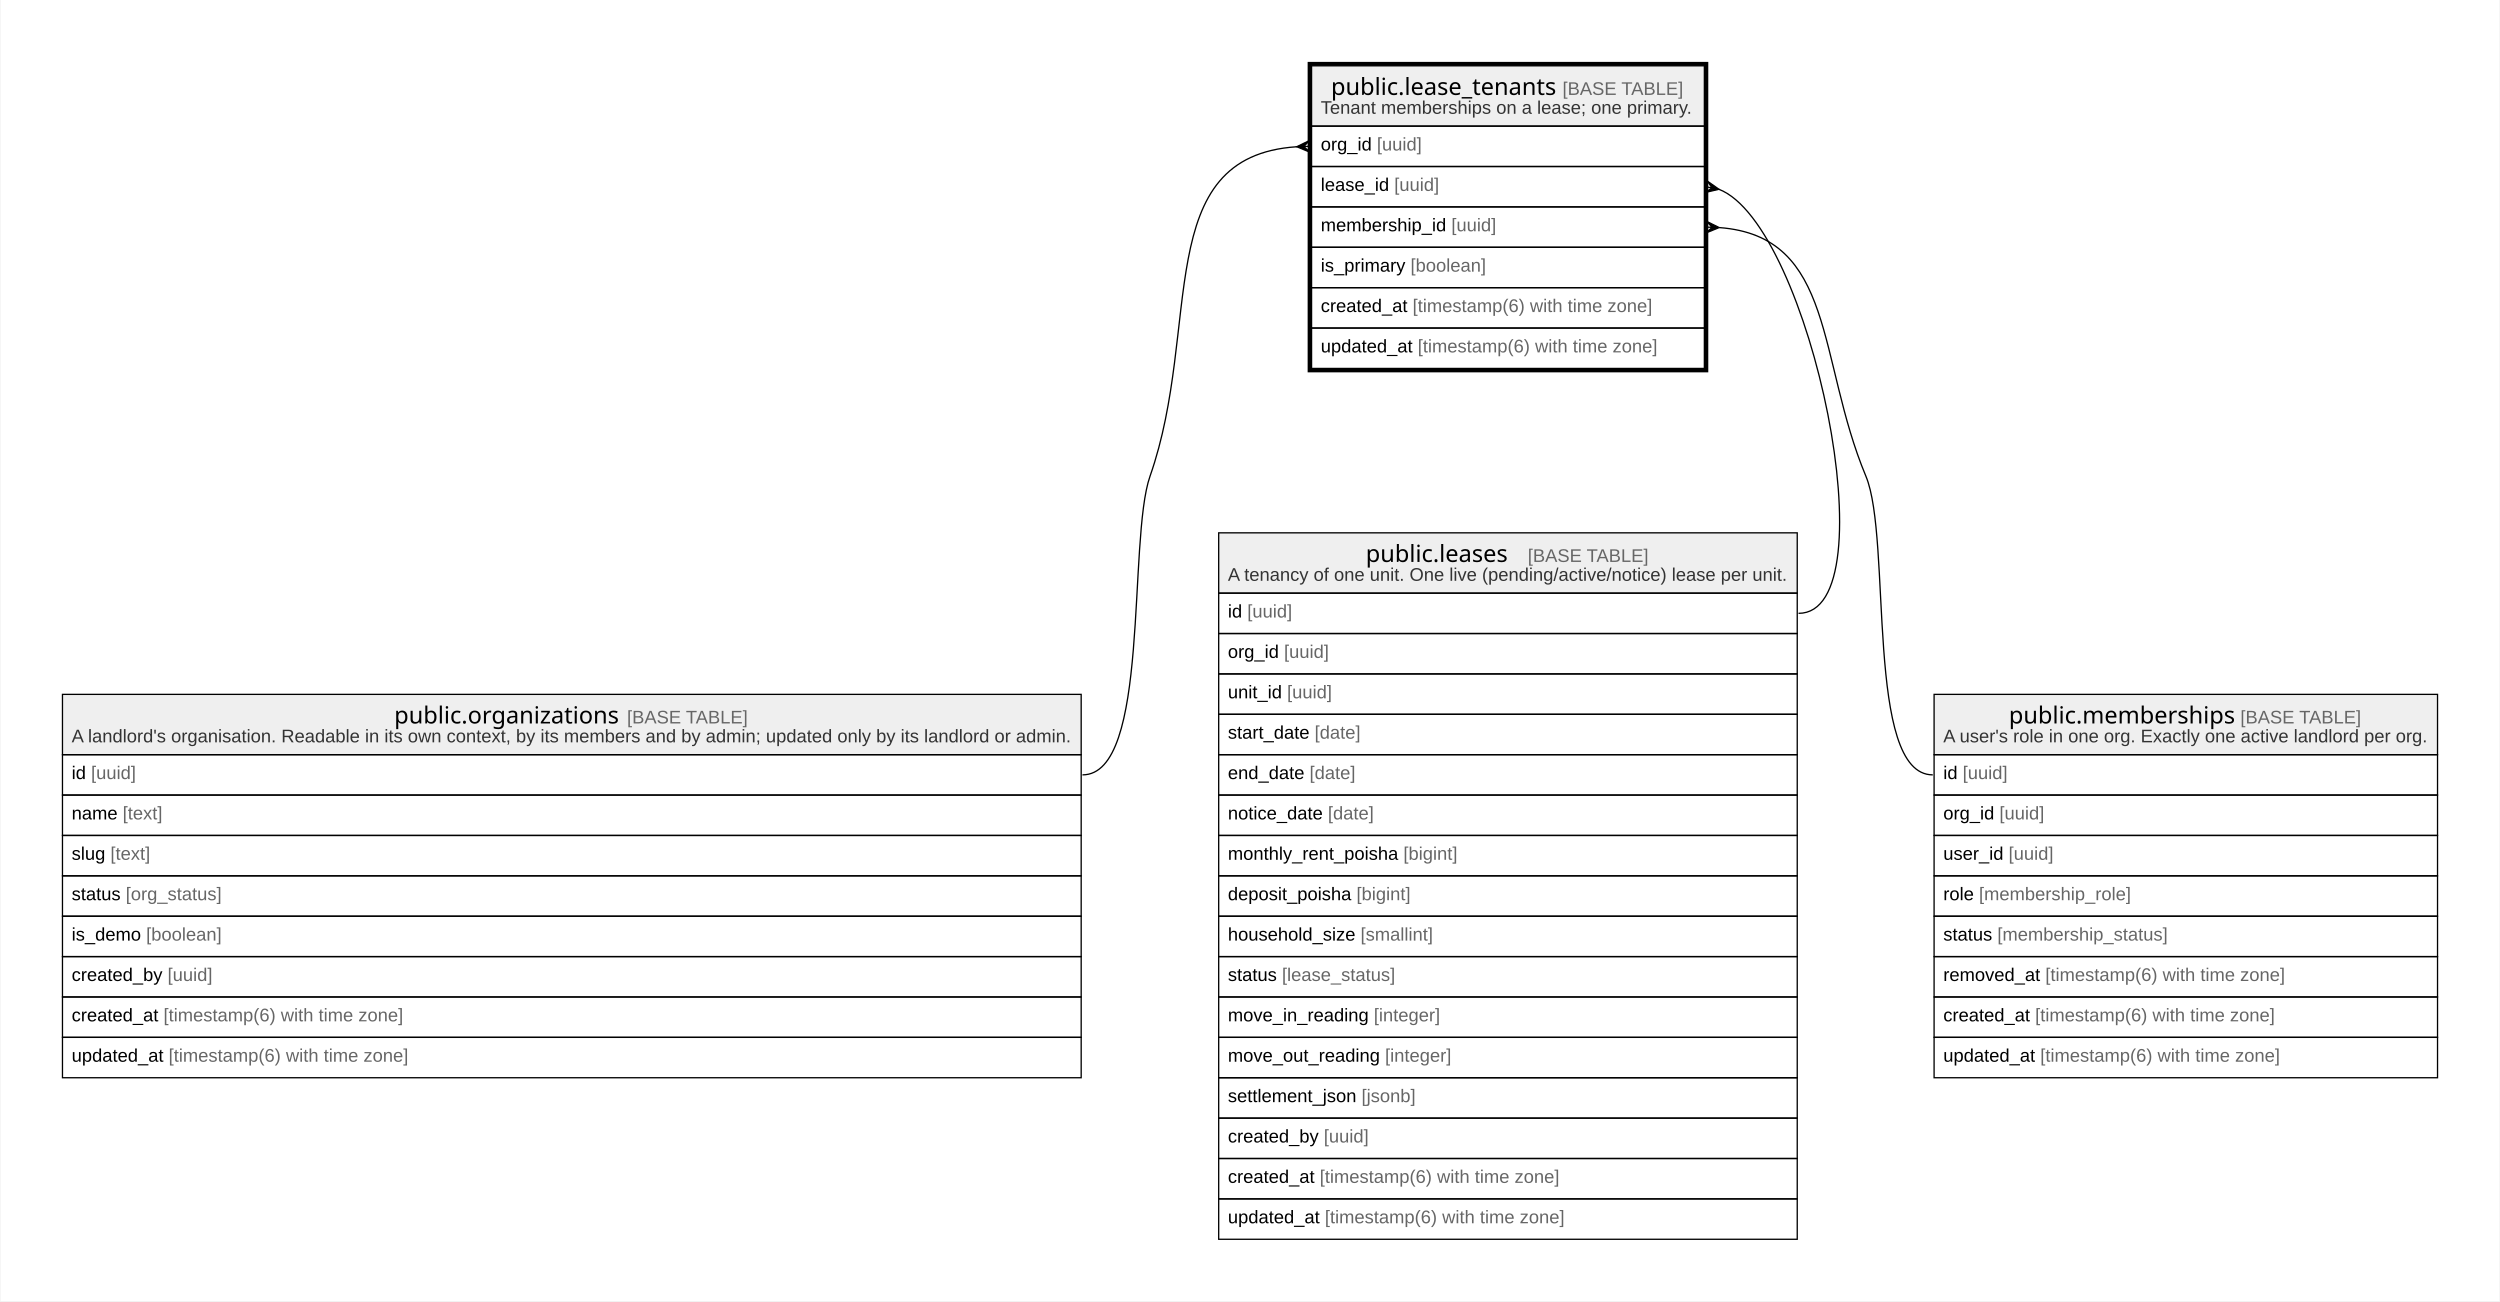
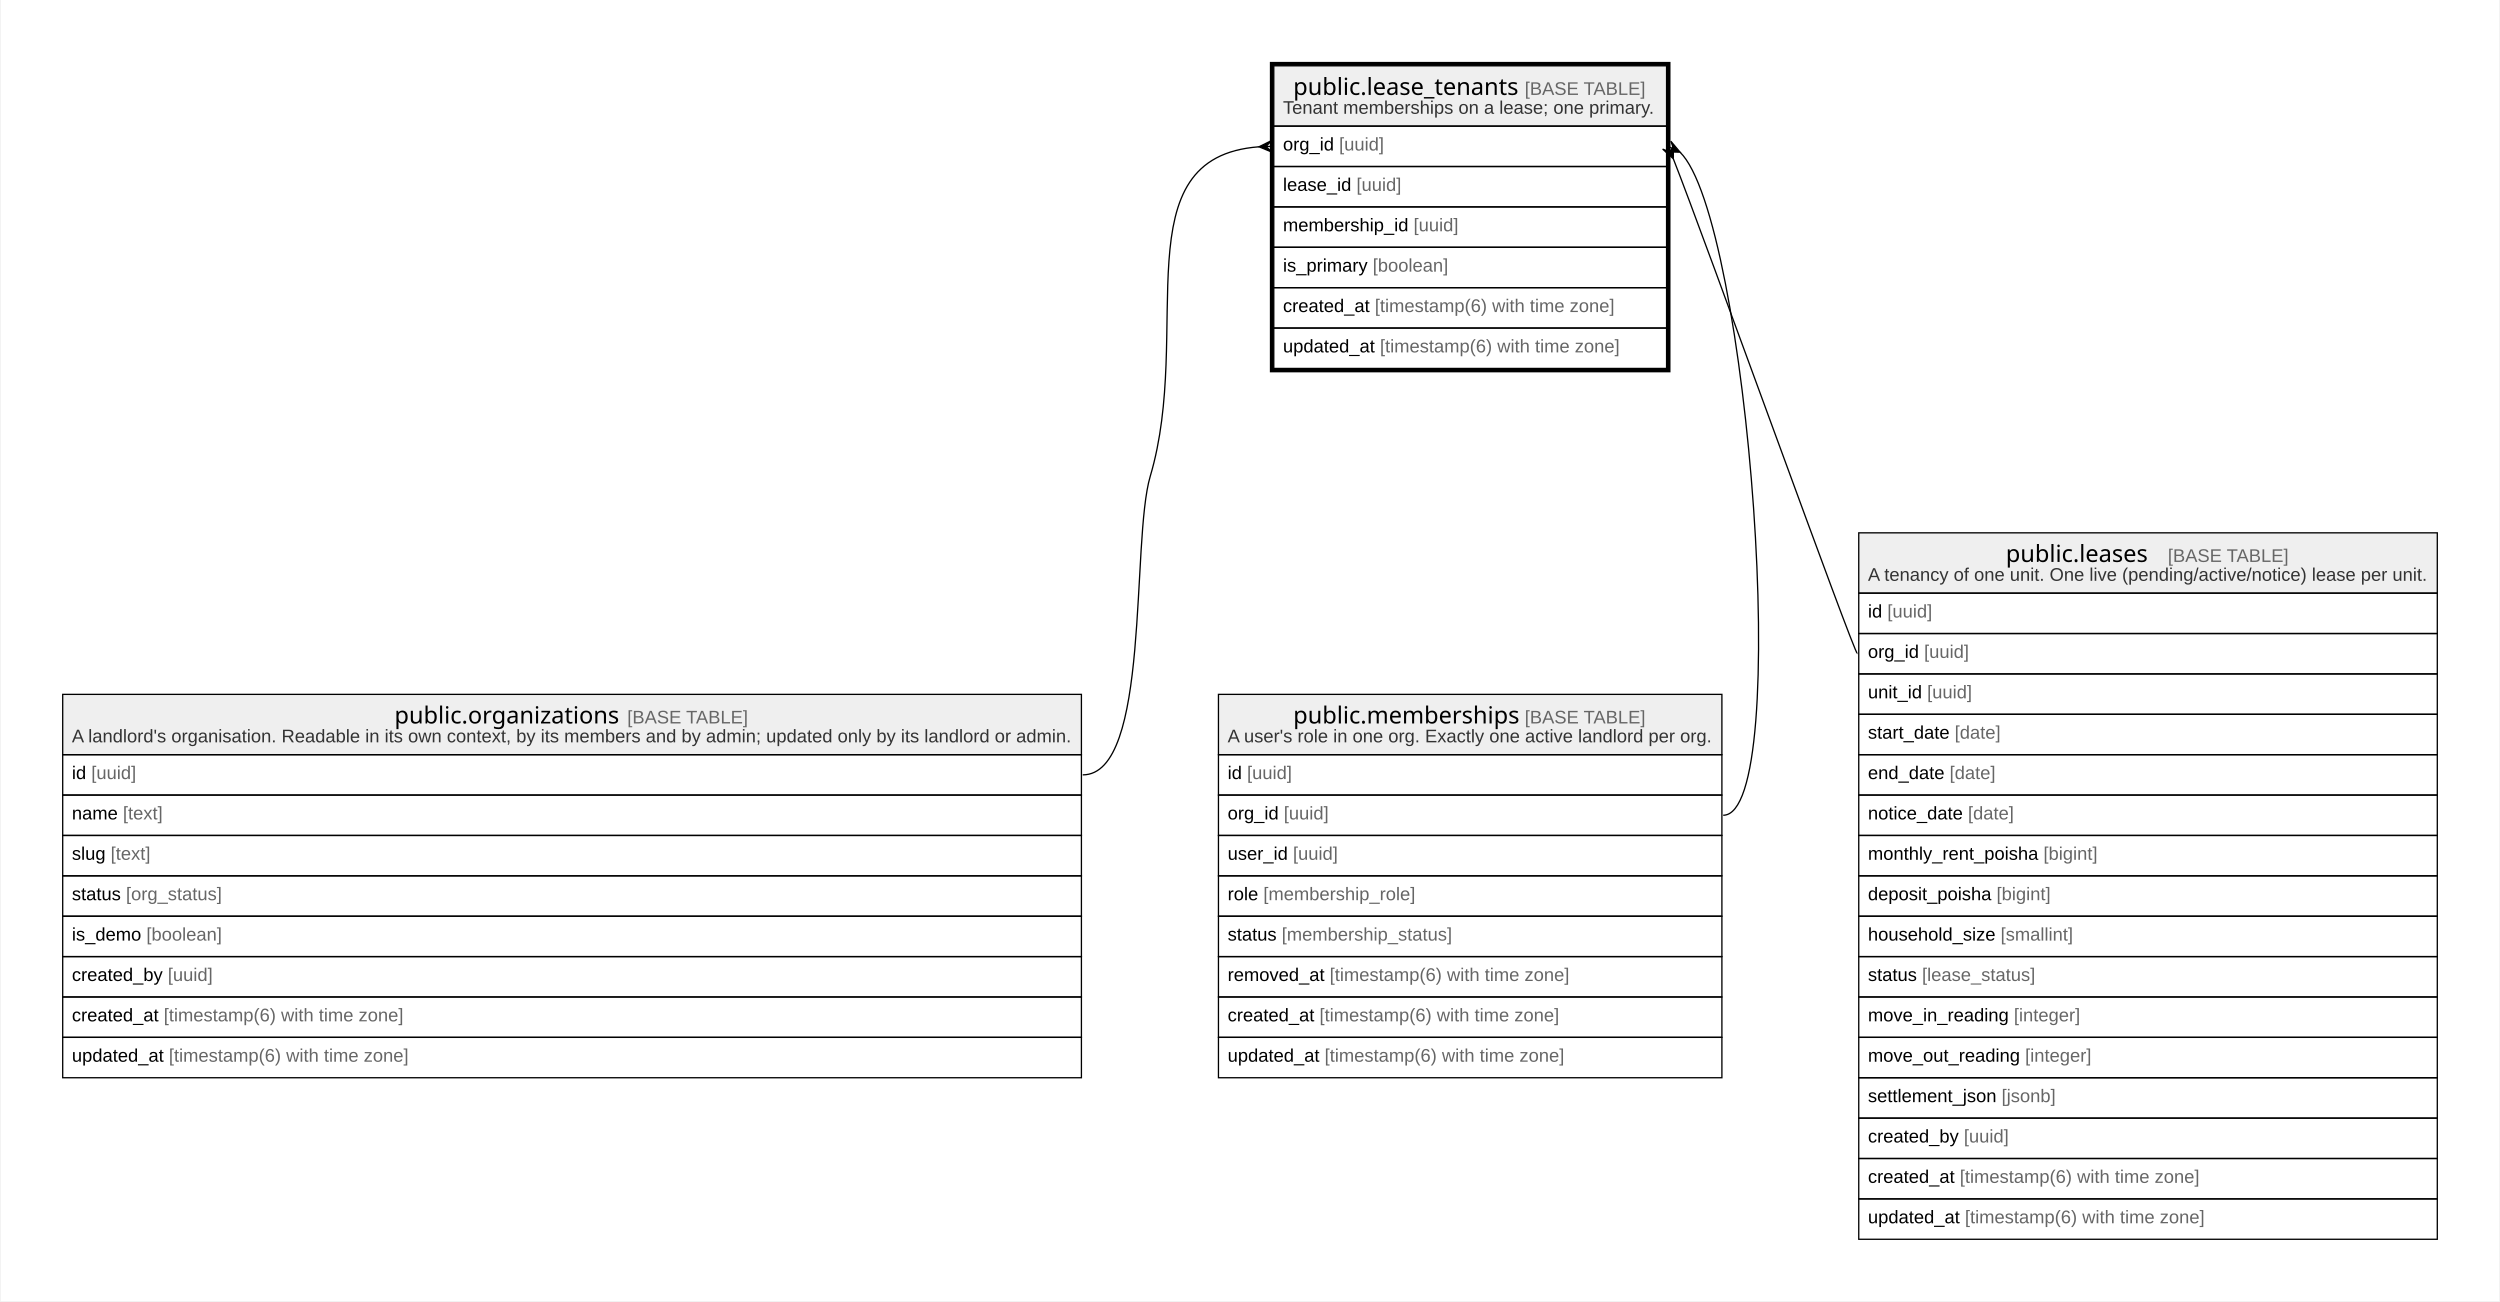
- <svg xmlns="http://www.w3.org/2000/svg" width="1906pt" height="992pt" viewBox="0.00 0.00 1905.88 992.40">
+ <svg xmlns="http://www.w3.org/2000/svg" width="1906pt" height="992pt" viewBox="0.00 0.00 1905.52 992.40">
  <g id="graph0" class="graph" transform="scale(1 1) rotate(0) translate(4 988.4)">
-     <polygon fill="white" stroke="none" points="-4,4 -4,-988.4 1901.88,-988.4 1901.88,4 -4,4" />
+     <polygon fill="white" stroke="none" points="-4,4 -4,-988.4 1901.52,-988.4 1901.52,4 -4,4" />
    <g id="node1" class="node">
-       <polygon fill="#efefef" stroke="none" points="995.9,-892.2 995.9,-938.2 1295.48,-938.2 1295.48,-892.2 995.9,-892.2" />
-       <polygon fill="none" stroke="black" points="995.9,-892.2 995.9,-938.2 1295.48,-938.2 1295.48,-892.2 995.9,-892.2" />
-       <text text-anchor="start" x="1010.72" y="-916" font-family="Arial Bold" font-size="18.00">public.lease_tenants</text>
-       <text text-anchor="start" x="1156.17" y="-916" font-family="Arial" font-size="14.00">    </text>
-       <text text-anchor="start" x="1187.29" y="-916" font-family="Arial" font-size="14.00" fill="#666666">[BASE TABLE]</text>
-       <text text-anchor="start" x="1002.9" y="-901.6" font-family="Arial" font-size="14.00" fill="#333333">Tenant memberships on a lease; one primary.</text>
-       <polygon fill="none" stroke="black" points="995.9,-861.4 995.9,-892.2 1295.48,-892.2 1295.48,-861.4 995.9,-861.4" />
-       <text text-anchor="start" x="1002.9" y="-873.6" font-family="Arial" font-size="14.00">org_id </text>
-       <text text-anchor="start" x="1045.7" y="-873.6" font-family="Arial" font-size="14.00" fill="#666666">[uuid]</text>
-       <polygon fill="none" stroke="black" points="995.9,-830.6 995.9,-861.4 1295.48,-861.4 1295.48,-830.6 995.9,-830.6" />
-       <text text-anchor="start" x="1002.9" y="-842.8" font-family="Arial" font-size="14.00">lease_id </text>
-       <text text-anchor="start" x="1058.94" y="-842.8" font-family="Arial" font-size="14.00" fill="#666666">[uuid]</text>
-       <polygon fill="none" stroke="black" points="995.9,-799.8 995.9,-830.6 1295.48,-830.6 1295.48,-799.8 995.9,-799.8" />
-       <text text-anchor="start" x="1002.9" y="-812" font-family="Arial" font-size="14.00">membership_id </text>
-       <text text-anchor="start" x="1102.5" y="-812" font-family="Arial" font-size="14.00" fill="#666666">[uuid]</text>
-       <polygon fill="none" stroke="black" points="995.9,-769 995.9,-799.8 1295.48,-799.8 1295.48,-769 995.9,-769" />
-       <text text-anchor="start" x="1002.9" y="-781.2" font-family="Arial" font-size="14.00">is_primary </text>
-       <text text-anchor="start" x="1071.35" y="-781.2" font-family="Arial" font-size="14.00" fill="#666666">[boolean]</text>
-       <polygon fill="none" stroke="black" points="995.9,-738.2 995.9,-769 1295.48,-769 1295.48,-738.2 995.9,-738.2" />
-       <text text-anchor="start" x="1002.9" y="-750.4" font-family="Arial" font-size="14.00">created_at </text>
-       <text text-anchor="start" x="1072.95" y="-750.4" font-family="Arial" font-size="14.00" fill="#666666">[timestamp(6) with time zone]</text>
-       <polygon fill="none" stroke="black" points="995.9,-707.4 995.9,-738.2 1295.48,-738.2 1295.48,-707.4 995.9,-707.4" />
-       <text text-anchor="start" x="1002.9" y="-719.6" font-family="Arial" font-size="14.00">updated_at </text>
-       <text text-anchor="start" x="1076.86" y="-719.6" font-family="Arial" font-size="14.00" fill="#666666">[timestamp(6) with time zone]</text>
-       <polygon fill="none" stroke="black" stroke-width="3" points="994.4,-705.9 994.4,-939.7 1296.98,-939.7 1296.98,-705.9 994.4,-705.9" />
+       <polygon fill="#efefef" stroke="none" points="966.9,-892.2 966.9,-938.2 1266.48,-938.2 1266.48,-892.2 966.9,-892.2" />
+       <polygon fill="none" stroke="black" points="966.9,-892.2 966.9,-938.2 1266.48,-938.2 1266.48,-892.2 966.9,-892.2" />
+       <text text-anchor="start" x="981.72" y="-916" font-family="Arial Bold" font-size="18.00">public.lease_tenants</text>
+       <text text-anchor="start" x="1127.17" y="-916" font-family="Arial" font-size="14.00">    </text>
+       <text text-anchor="start" x="1158.29" y="-916" font-family="Arial" font-size="14.00" fill="#666666">[BASE TABLE]</text>
+       <text text-anchor="start" x="973.9" y="-901.6" font-family="Arial" font-size="14.00" fill="#333333">Tenant memberships on a lease; one primary.</text>
+       <polygon fill="none" stroke="black" points="966.9,-861.4 966.9,-892.2 1266.48,-892.2 1266.48,-861.4 966.9,-861.4" />
+       <text text-anchor="start" x="973.9" y="-873.6" font-family="Arial" font-size="14.00">org_id </text>
+       <text text-anchor="start" x="1016.7" y="-873.6" font-family="Arial" font-size="14.00" fill="#666666">[uuid]</text>
+       <polygon fill="none" stroke="black" points="966.9,-830.6 966.9,-861.4 1266.48,-861.4 1266.48,-830.6 966.9,-830.6" />
+       <text text-anchor="start" x="973.9" y="-842.8" font-family="Arial" font-size="14.00">lease_id </text>
+       <text text-anchor="start" x="1029.94" y="-842.8" font-family="Arial" font-size="14.00" fill="#666666">[uuid]</text>
+       <polygon fill="none" stroke="black" points="966.9,-799.8 966.9,-830.6 1266.48,-830.6 1266.48,-799.8 966.9,-799.8" />
+       <text text-anchor="start" x="973.9" y="-812" font-family="Arial" font-size="14.00">membership_id </text>
+       <text text-anchor="start" x="1073.5" y="-812" font-family="Arial" font-size="14.00" fill="#666666">[uuid]</text>
+       <polygon fill="none" stroke="black" points="966.9,-769 966.9,-799.8 1266.48,-799.8 1266.48,-769 966.9,-769" />
+       <text text-anchor="start" x="973.9" y="-781.2" font-family="Arial" font-size="14.00">is_primary </text>
+       <text text-anchor="start" x="1042.35" y="-781.2" font-family="Arial" font-size="14.00" fill="#666666">[boolean]</text>
+       <polygon fill="none" stroke="black" points="966.9,-738.2 966.9,-769 1266.48,-769 1266.48,-738.2 966.9,-738.2" />
+       <text text-anchor="start" x="973.9" y="-750.4" font-family="Arial" font-size="14.00">created_at </text>
+       <text text-anchor="start" x="1043.95" y="-750.4" font-family="Arial" font-size="14.00" fill="#666666">[timestamp(6) with time zone]</text>
+       <polygon fill="none" stroke="black" points="966.9,-707.4 966.9,-738.2 1266.48,-738.2 1266.48,-707.4 966.9,-707.4" />
+       <text text-anchor="start" x="973.9" y="-719.6" font-family="Arial" font-size="14.00">updated_at </text>
+       <text text-anchor="start" x="1047.86" y="-719.6" font-family="Arial" font-size="14.00" fill="#666666">[timestamp(6) with time zone]</text>
+       <polygon fill="none" stroke="black" stroke-width="3" points="965.4,-705.9 965.4,-939.7 1267.98,-939.7 1267.98,-705.9 965.4,-705.9" />
    </g>
    <g id="node2" class="node">
      <polygon fill="#efefef" stroke="none" points="43.2,-412.8 43.2,-458.8 820.18,-458.8 820.18,-412.8 43.2,-412.8" />
      <polygon fill="none" stroke="black" points="43.2,-412.8 43.2,-458.8 820.18,-458.8 820.18,-412.8 43.2,-412.8" />
      <text text-anchor="start" x="296.21" y="-436.6" font-family="Arial Bold" font-size="18.00">public.organizations</text>
      <text text-anchor="start" x="442.68" y="-436.6" font-family="Arial" font-size="14.00">    </text>
      <text text-anchor="start" x="473.79" y="-436.6" font-family="Arial" font-size="14.00" fill="#666666">[BASE TABLE]</text>
      <text text-anchor="start" x="50.2" y="-422.2" font-family="Arial" font-size="14.00" fill="#333333">A landlord's organisation. Readable in its own context, by its members and by admin; updated only by its landlord or admin.</text>
      <polygon fill="none" stroke="black" points="43.2,-382 43.2,-412.8 820.18,-412.8 820.18,-382 43.2,-382" />
      <text text-anchor="start" x="50.2" y="-394.2" font-family="Arial" font-size="14.00">id </text>
      <text text-anchor="start" x="64.99" y="-394.2" font-family="Arial" font-size="14.00" fill="#666666">[uuid]</text>
      <polygon fill="none" stroke="black" points="43.2,-351.2 43.2,-382 820.18,-382 820.18,-351.2 43.2,-351.2" />
      <text text-anchor="start" x="50.2" y="-363.4" font-family="Arial" font-size="14.00">name </text>
      <text text-anchor="start" x="89.11" y="-363.4" font-family="Arial" font-size="14.00" fill="#666666">[text]</text>
      <polygon fill="none" stroke="black" points="43.2,-320.4 43.2,-351.2 820.18,-351.2 820.18,-320.4 43.2,-320.4" />
      <text text-anchor="start" x="50.2" y="-332.6" font-family="Arial" font-size="14.00">slug </text>
      <text text-anchor="start" x="79.77" y="-332.6" font-family="Arial" font-size="14.00" fill="#666666">[text]</text>
      <polygon fill="none" stroke="black" points="43.2,-289.6 43.2,-320.4 820.18,-320.4 820.18,-289.6 43.2,-289.6" />
      <text text-anchor="start" x="50.2" y="-301.8" font-family="Arial" font-size="14.00">status </text>
      <text text-anchor="start" x="91.44" y="-301.8" font-family="Arial" font-size="14.00" fill="#666666">[org_status]</text>
      <polygon fill="none" stroke="black" points="43.2,-258.8 43.2,-289.6 820.18,-289.6 820.18,-258.8 43.2,-258.8" />
      <text text-anchor="start" x="50.2" y="-271" font-family="Arial" font-size="14.00">is_demo </text>
      <text text-anchor="start" x="107.01" y="-271" font-family="Arial" font-size="14.00" fill="#666666">[boolean]</text>
      <polygon fill="none" stroke="black" points="43.2,-228 43.2,-258.8 820.18,-258.8 820.18,-228 43.2,-228" />
      <text text-anchor="start" x="50.2" y="-240.2" font-family="Arial" font-size="14.00">created_by </text>
      <text text-anchor="start" x="123.36" y="-240.2" font-family="Arial" font-size="14.00" fill="#666666">[uuid]</text>
      <polygon fill="none" stroke="black" points="43.2,-197.2 43.2,-228 820.18,-228 820.18,-197.2 43.2,-197.2" />
      <text text-anchor="start" x="50.2" y="-209.4" font-family="Arial" font-size="14.00">created_at </text>
      <text text-anchor="start" x="120.25" y="-209.4" font-family="Arial" font-size="14.00" fill="#666666">[timestamp(6) with time zone]</text>
      <polygon fill="none" stroke="black" points="43.2,-166.4 43.2,-197.2 820.18,-197.2 820.18,-166.4 43.2,-166.4" />
      <text text-anchor="start" x="50.2" y="-178.6" font-family="Arial" font-size="14.00">updated_at </text>
      <text text-anchor="start" x="124.16" y="-178.6" font-family="Arial" font-size="14.00" fill="#666666">[timestamp(6) with time zone]</text>
    </g>
    <g id="edge1" class="edge">
-       <path fill="none" stroke="black" d="M984.73,-876.48C872.96,-869.21 912.66,-739.19 872.69,-625.2 855.52,-576.22 873.08,-397.4 821.18,-397.4" />
-       <polygon fill="black" stroke="black" points="984.57,-876.48 994.42,-881.29 989.9,-876.64 994.23,-876.78 994.23,-876.78 994.23,-876.78 989.9,-876.64 994.7,-872.29 984.57,-876.48" />
+       <path fill="none" stroke="black" d="M955.55,-876.43C850.19,-868.51 905.6,-736.06 872.69,-625.2 857.92,-575.45 873.08,-397.4 821.18,-397.4" />
+       <polygon fill="black" stroke="black" points="955.57,-876.43 965.4,-881.29 960.9,-876.62 965.23,-876.78 965.23,-876.78 965.23,-876.78 960.9,-876.62 965.73,-872.29 955.57,-876.43" />
    </g>
    <g id="node3" class="node">
-       <polygon fill="#efefef" stroke="none" points="925.06,-536 925.06,-582 1366.32,-582 1366.32,-536 925.06,-536" />
-       <polygon fill="none" stroke="black" points="925.06,-536 925.06,-582 1366.32,-582 1366.32,-536 925.06,-536" />
-       <text text-anchor="start" x="1037.21" y="-559.8" font-family="Arial Bold" font-size="18.00">public.leases</text>
-       <text text-anchor="start" x="1129.68" y="-559.8" font-family="Arial" font-size="14.00">    </text>
-       <text text-anchor="start" x="1160.8" y="-559.8" font-family="Arial" font-size="14.00" fill="#666666">[BASE TABLE]</text>
-       <text text-anchor="start" x="932.06" y="-545.4" font-family="Arial" font-size="14.00" fill="#333333">A tenancy of one unit. One live (pending/active/notice) lease per unit.</text>
-       <polygon fill="none" stroke="black" points="925.06,-505.2 925.06,-536 1366.32,-536 1366.32,-505.2 925.06,-505.2" />
-       <text text-anchor="start" x="932.06" y="-517.4" font-family="Arial" font-size="14.00">id </text>
-       <text text-anchor="start" x="946.85" y="-517.4" font-family="Arial" font-size="14.00" fill="#666666">[uuid]</text>
-       <polygon fill="none" stroke="black" points="925.06,-474.4 925.06,-505.2 1366.32,-505.2 1366.32,-474.4 925.06,-474.4" />
-       <text text-anchor="start" x="932.06" y="-486.6" font-family="Arial" font-size="14.00">org_id </text>
-       <text text-anchor="start" x="974.87" y="-486.6" font-family="Arial" font-size="14.00" fill="#666666">[uuid]</text>
-       <polygon fill="none" stroke="black" points="925.06,-443.6 925.06,-474.4 1366.32,-474.4 1366.32,-443.6 925.06,-443.6" />
-       <text text-anchor="start" x="932.06" y="-455.8" font-family="Arial" font-size="14.00">unit_id </text>
-       <text text-anchor="start" x="977.2" y="-455.8" font-family="Arial" font-size="14.00" fill="#666666">[uuid]</text>
-       <polygon fill="none" stroke="black" points="925.06,-412.8 925.06,-443.6 1366.32,-443.6 1366.32,-412.8 925.06,-412.8" />
-       <text text-anchor="start" x="932.06" y="-425" font-family="Arial" font-size="14.00">start_date </text>
-       <text text-anchor="start" x="998.21" y="-425" font-family="Arial" font-size="14.00" fill="#666666">[date]</text>
-       <polygon fill="none" stroke="black" points="925.06,-382 925.06,-412.8 1366.32,-412.8 1366.32,-382 925.06,-382" />
-       <text text-anchor="start" x="932.06" y="-394.2" font-family="Arial" font-size="14.00">end_date </text>
-       <text text-anchor="start" x="994.34" y="-394.2" font-family="Arial" font-size="14.00" fill="#666666">[date]</text>
-       <polygon fill="none" stroke="black" points="925.06,-351.2 925.06,-382 1366.32,-382 1366.32,-351.2 925.06,-351.2" />
-       <text text-anchor="start" x="932.06" y="-363.4" font-family="Arial" font-size="14.00">notice_date </text>
-       <text text-anchor="start" x="1008.34" y="-363.4" font-family="Arial" font-size="14.00" fill="#666666">[date]</text>
-       <polygon fill="none" stroke="black" points="925.06,-320.4 925.06,-351.2 1366.32,-351.2 1366.32,-320.4 925.06,-320.4" />
-       <text text-anchor="start" x="932.06" y="-332.6" font-family="Arial" font-size="14.00">monthly_rent_poisha </text>
-       <text text-anchor="start" x="1065.92" y="-332.6" font-family="Arial" font-size="14.00" fill="#666666">[bigint]</text>
-       <polygon fill="none" stroke="black" points="925.06,-289.6 925.06,-320.4 1366.32,-320.4 1366.32,-289.6 925.06,-289.6" />
-       <text text-anchor="start" x="932.06" y="-301.8" font-family="Arial" font-size="14.00">deposit_poisha </text>
-       <text text-anchor="start" x="1030.14" y="-301.8" font-family="Arial" font-size="14.00" fill="#666666">[bigint]</text>
-       <polygon fill="none" stroke="black" points="925.06,-258.8 925.06,-289.6 1366.32,-289.6 1366.32,-258.8 925.06,-258.8" />
-       <text text-anchor="start" x="932.06" y="-271" font-family="Arial" font-size="14.00">household_size </text>
-       <text text-anchor="start" x="1033.25" y="-271" font-family="Arial" font-size="14.00" fill="#666666">[smallint]</text>
-       <polygon fill="none" stroke="black" points="925.06,-228 925.06,-258.8 1366.32,-258.8 1366.32,-228 925.06,-228" />
-       <text text-anchor="start" x="932.06" y="-240.2" font-family="Arial" font-size="14.00">status </text>
-       <text text-anchor="start" x="973.3" y="-240.2" font-family="Arial" font-size="14.00" fill="#666666">[lease_status]</text>
-       <polygon fill="none" stroke="black" points="925.06,-197.2 925.06,-228 1366.32,-228 1366.32,-197.2 925.06,-197.2" />
-       <text text-anchor="start" x="932.06" y="-209.4" font-family="Arial" font-size="14.00">move_in_reading </text>
-       <text text-anchor="start" x="1043.36" y="-209.4" font-family="Arial" font-size="14.00" fill="#666666">[integer]</text>
-       <polygon fill="none" stroke="black" points="925.06,-166.4 925.06,-197.2 1366.32,-197.2 1366.32,-166.4 925.06,-166.4" />
-       <text text-anchor="start" x="932.06" y="-178.6" font-family="Arial" font-size="14.00">move_out_reading </text>
-       <text text-anchor="start" x="1051.92" y="-178.6" font-family="Arial" font-size="14.00" fill="#666666">[integer]</text>
-       <polygon fill="none" stroke="black" points="925.06,-135.6 925.06,-166.4 1366.32,-166.4 1366.32,-135.6 925.06,-135.6" />
-       <text text-anchor="start" x="932.06" y="-147.8" font-family="Arial" font-size="14.00">settlement_json </text>
-       <text text-anchor="start" x="1034" y="-147.8" font-family="Arial" font-size="14.00" fill="#666666">[jsonb]</text>
-       <polygon fill="none" stroke="black" points="925.06,-104.8 925.06,-135.6 1366.32,-135.6 1366.32,-104.8 925.06,-104.8" />
-       <text text-anchor="start" x="932.06" y="-117" font-family="Arial" font-size="14.00">created_by </text>
-       <text text-anchor="start" x="1005.22" y="-117" font-family="Arial" font-size="14.00" fill="#666666">[uuid]</text>
-       <polygon fill="none" stroke="black" points="925.06,-74 925.06,-104.8 1366.32,-104.8 1366.32,-74 925.06,-74" />
-       <text text-anchor="start" x="932.06" y="-86.2" font-family="Arial" font-size="14.00">created_at </text>
-       <text text-anchor="start" x="1002.11" y="-86.2" font-family="Arial" font-size="14.00" fill="#666666">[timestamp(6) with time zone]</text>
-       <polygon fill="none" stroke="black" points="925.06,-43.2 925.06,-74 1366.32,-74 1366.32,-43.2 925.06,-43.2" />
-       <text text-anchor="start" x="932.06" y="-55.4" font-family="Arial" font-size="14.00">updated_at </text>
-       <text text-anchor="start" x="1006.02" y="-55.4" font-family="Arial" font-size="14.00" fill="#666666">[timestamp(6) with time zone]</text>
+       <polygon fill="#efefef" stroke="none" points="924.7,-412.8 924.7,-458.8 1308.68,-458.8 1308.68,-412.8 924.7,-412.8" />
+       <polygon fill="none" stroke="black" points="924.7,-412.8 924.7,-458.8 1308.68,-458.8 1308.68,-412.8 924.7,-412.8" />
+       <text text-anchor="start" x="981.71" y="-436.6" font-family="Arial Bold" font-size="18.00">public.memberships</text>
+       <text text-anchor="start" x="1127.18" y="-436.6" font-family="Arial" font-size="14.00">    </text>
+       <text text-anchor="start" x="1158.3" y="-436.6" font-family="Arial" font-size="14.00" fill="#666666">[BASE TABLE]</text>
+       <text text-anchor="start" x="931.7" y="-422.2" font-family="Arial" font-size="14.00" fill="#333333">A user's role in one org. Exactly one active landlord per org.</text>
+       <polygon fill="none" stroke="black" points="924.7,-382 924.7,-412.8 1308.68,-412.8 1308.68,-382 924.7,-382" />
+       <text text-anchor="start" x="931.7" y="-394.2" font-family="Arial" font-size="14.00">id </text>
+       <text text-anchor="start" x="946.49" y="-394.2" font-family="Arial" font-size="14.00" fill="#666666">[uuid]</text>
+       <polygon fill="none" stroke="black" points="924.7,-351.2 924.7,-382 1308.68,-382 1308.68,-351.2 924.7,-351.2" />
+       <text text-anchor="start" x="931.7" y="-363.4" font-family="Arial" font-size="14.00">org_id </text>
+       <text text-anchor="start" x="974.51" y="-363.4" font-family="Arial" font-size="14.00" fill="#666666">[uuid]</text>
+       <polygon fill="none" stroke="black" points="924.7,-320.4 924.7,-351.2 1308.68,-351.2 1308.68,-320.4 924.7,-320.4" />
+       <text text-anchor="start" x="931.7" y="-332.6" font-family="Arial" font-size="14.00">user_id </text>
+       <text text-anchor="start" x="981.51" y="-332.6" font-family="Arial" font-size="14.00" fill="#666666">[uuid]</text>
+       <polygon fill="none" stroke="black" points="924.7,-289.6 924.7,-320.4 1308.68,-320.4 1308.68,-289.6 924.7,-289.6" />
+       <text text-anchor="start" x="931.7" y="-301.8" font-family="Arial" font-size="14.00">role </text>
+       <text text-anchor="start" x="958.93" y="-301.8" font-family="Arial" font-size="14.00" fill="#666666">[membership_role]</text>
+       <polygon fill="none" stroke="black" points="924.7,-258.8 924.7,-289.6 1308.68,-289.6 1308.68,-258.8 924.7,-258.8" />
+       <text text-anchor="start" x="931.7" y="-271" font-family="Arial" font-size="14.00">status </text>
+       <text text-anchor="start" x="972.94" y="-271" font-family="Arial" font-size="14.00" fill="#666666">[membership_status]</text>
+       <polygon fill="none" stroke="black" points="924.7,-228 924.7,-258.8 1308.68,-258.8 1308.68,-228 924.7,-228" />
+       <text text-anchor="start" x="931.7" y="-240.2" font-family="Arial" font-size="14.00">removed_at </text>
+       <text text-anchor="start" x="1009.52" y="-240.2" font-family="Arial" font-size="14.00" fill="#666666">[timestamp(6) with time zone]</text>
+       <polygon fill="none" stroke="black" points="924.7,-197.2 924.7,-228 1308.68,-228 1308.68,-197.2 924.7,-197.2" />
+       <text text-anchor="start" x="931.7" y="-209.4" font-family="Arial" font-size="14.00">created_at </text>
+       <text text-anchor="start" x="1001.75" y="-209.4" font-family="Arial" font-size="14.00" fill="#666666">[timestamp(6) with time zone]</text>
+       <polygon fill="none" stroke="black" points="924.7,-166.4 924.7,-197.2 1308.68,-197.2 1308.68,-166.4 924.7,-166.4" />
+       <text text-anchor="start" x="931.7" y="-178.6" font-family="Arial" font-size="14.00">updated_at </text>
+       <text text-anchor="start" x="1005.66" y="-178.6" font-family="Arial" font-size="14.00" fill="#666666">[timestamp(6) with time zone]</text>
    </g>
    <g id="edge2" class="edge">
-       <path fill="none" stroke="black" d="M1306.42,-844.09C1376.56,-817.42 1438,-520.6 1367.32,-520.6" />
-       <polygon fill="black" stroke="black" points="1306.63,-844.05 1295.96,-841.52 1301.39,-845.06 1297.14,-845.87 1297.14,-845.87 1297.14,-845.87 1301.39,-845.06 1297.66,-850.36 1306.63,-844.05" />
+       <path fill="none" stroke="black" d="M1276.67,-872.39C1328.68,-822.52 1363.45,-366.6 1309.68,-366.6" />
+       <polygon fill="black" stroke="black" points="1276.8,-872.33 1265.84,-872.6 1271.99,-874.64 1268.09,-876.51 1268.09,-876.51 1268.09,-876.51 1271.99,-874.64 1269.73,-880.71 1276.8,-872.33" />
    </g>
    <g id="node4" class="node">
-       <polygon fill="#efefef" stroke="none" points="1470.7,-412.8 1470.7,-458.8 1854.68,-458.8 1854.68,-412.8 1470.7,-412.8" />
-       <polygon fill="none" stroke="black" points="1470.7,-412.8 1470.7,-458.8 1854.68,-458.8 1854.68,-412.8 1470.7,-412.8" />
-       <text text-anchor="start" x="1527.71" y="-436.6" font-family="Arial Bold" font-size="18.00">public.memberships</text>
-       <text text-anchor="start" x="1673.18" y="-436.6" font-family="Arial" font-size="14.00">    </text>
-       <text text-anchor="start" x="1704.3" y="-436.6" font-family="Arial" font-size="14.00" fill="#666666">[BASE TABLE]</text>
-       <text text-anchor="start" x="1477.7" y="-422.2" font-family="Arial" font-size="14.00" fill="#333333">A user's role in one org. Exactly one active landlord per org.</text>
-       <polygon fill="none" stroke="black" points="1470.7,-382 1470.7,-412.8 1854.68,-412.8 1854.68,-382 1470.7,-382" />
-       <text text-anchor="start" x="1477.7" y="-394.2" font-family="Arial" font-size="14.00">id </text>
-       <text text-anchor="start" x="1492.49" y="-394.2" font-family="Arial" font-size="14.00" fill="#666666">[uuid]</text>
-       <polygon fill="none" stroke="black" points="1470.7,-351.2 1470.7,-382 1854.68,-382 1854.68,-351.2 1470.7,-351.2" />
-       <text text-anchor="start" x="1477.7" y="-363.4" font-family="Arial" font-size="14.00">org_id </text>
-       <text text-anchor="start" x="1520.51" y="-363.4" font-family="Arial" font-size="14.00" fill="#666666">[uuid]</text>
-       <polygon fill="none" stroke="black" points="1470.7,-320.4 1470.7,-351.2 1854.68,-351.2 1854.68,-320.4 1470.7,-320.4" />
-       <text text-anchor="start" x="1477.7" y="-332.6" font-family="Arial" font-size="14.00">user_id </text>
-       <text text-anchor="start" x="1527.51" y="-332.6" font-family="Arial" font-size="14.00" fill="#666666">[uuid]</text>
-       <polygon fill="none" stroke="black" points="1470.7,-289.6 1470.7,-320.4 1854.68,-320.4 1854.68,-289.6 1470.7,-289.6" />
-       <text text-anchor="start" x="1477.7" y="-301.8" font-family="Arial" font-size="14.00">role </text>
-       <text text-anchor="start" x="1504.93" y="-301.8" font-family="Arial" font-size="14.00" fill="#666666">[membership_role]</text>
-       <polygon fill="none" stroke="black" points="1470.7,-258.8 1470.7,-289.6 1854.68,-289.6 1854.68,-258.8 1470.7,-258.8" />
-       <text text-anchor="start" x="1477.7" y="-271" font-family="Arial" font-size="14.00">status </text>
-       <text text-anchor="start" x="1518.94" y="-271" font-family="Arial" font-size="14.00" fill="#666666">[membership_status]</text>
-       <polygon fill="none" stroke="black" points="1470.7,-228 1470.7,-258.8 1854.68,-258.8 1854.68,-228 1470.7,-228" />
-       <text text-anchor="start" x="1477.7" y="-240.2" font-family="Arial" font-size="14.00">removed_at </text>
-       <text text-anchor="start" x="1555.52" y="-240.2" font-family="Arial" font-size="14.00" fill="#666666">[timestamp(6) with time zone]</text>
-       <polygon fill="none" stroke="black" points="1470.7,-197.2 1470.7,-228 1854.68,-228 1854.68,-197.2 1470.7,-197.2" />
-       <text text-anchor="start" x="1477.7" y="-209.4" font-family="Arial" font-size="14.00">created_at </text>
-       <text text-anchor="start" x="1547.75" y="-209.4" font-family="Arial" font-size="14.00" fill="#666666">[timestamp(6) with time zone]</text>
-       <polygon fill="none" stroke="black" points="1470.7,-166.4 1470.7,-197.2 1854.68,-197.2 1854.68,-166.4 1470.7,-166.4" />
-       <text text-anchor="start" x="1477.7" y="-178.6" font-family="Arial" font-size="14.00">updated_at </text>
-       <text text-anchor="start" x="1551.66" y="-178.6" font-family="Arial" font-size="14.00" fill="#666666">[timestamp(6) with time zone]</text>
+       <polygon fill="#efefef" stroke="none" points="1413.06,-536 1413.06,-582 1854.32,-582 1854.32,-536 1413.06,-536" />
+       <polygon fill="none" stroke="black" points="1413.06,-536 1413.06,-582 1854.32,-582 1854.32,-536 1413.06,-536" />
+       <text text-anchor="start" x="1525.21" y="-559.8" font-family="Arial Bold" font-size="18.00">public.leases</text>
+       <text text-anchor="start" x="1617.68" y="-559.8" font-family="Arial" font-size="14.00">    </text>
+       <text text-anchor="start" x="1648.8" y="-559.8" font-family="Arial" font-size="14.00" fill="#666666">[BASE TABLE]</text>
+       <text text-anchor="start" x="1420.06" y="-545.4" font-family="Arial" font-size="14.00" fill="#333333">A tenancy of one unit. One live (pending/active/notice) lease per unit.</text>
+       <polygon fill="none" stroke="black" points="1413.06,-505.2 1413.06,-536 1854.32,-536 1854.32,-505.2 1413.06,-505.2" />
+       <text text-anchor="start" x="1420.06" y="-517.4" font-family="Arial" font-size="14.00">id </text>
+       <text text-anchor="start" x="1434.85" y="-517.4" font-family="Arial" font-size="14.00" fill="#666666">[uuid]</text>
+       <polygon fill="none" stroke="black" points="1413.06,-474.4 1413.06,-505.2 1854.32,-505.2 1854.32,-474.4 1413.06,-474.4" />
+       <text text-anchor="start" x="1420.06" y="-486.6" font-family="Arial" font-size="14.00">org_id </text>
+       <text text-anchor="start" x="1462.87" y="-486.6" font-family="Arial" font-size="14.00" fill="#666666">[uuid]</text>
+       <polygon fill="none" stroke="black" points="1413.06,-443.6 1413.06,-474.4 1854.32,-474.4 1854.32,-443.6 1413.06,-443.6" />
+       <text text-anchor="start" x="1420.06" y="-455.8" font-family="Arial" font-size="14.00">unit_id </text>
+       <text text-anchor="start" x="1465.2" y="-455.8" font-family="Arial" font-size="14.00" fill="#666666">[uuid]</text>
+       <polygon fill="none" stroke="black" points="1413.06,-412.8 1413.06,-443.6 1854.32,-443.6 1854.32,-412.8 1413.06,-412.8" />
+       <text text-anchor="start" x="1420.06" y="-425" font-family="Arial" font-size="14.00">start_date </text>
+       <text text-anchor="start" x="1486.21" y="-425" font-family="Arial" font-size="14.00" fill="#666666">[date]</text>
+       <polygon fill="none" stroke="black" points="1413.06,-382 1413.06,-412.8 1854.32,-412.8 1854.32,-382 1413.06,-382" />
+       <text text-anchor="start" x="1420.06" y="-394.2" font-family="Arial" font-size="14.00">end_date </text>
+       <text text-anchor="start" x="1482.34" y="-394.2" font-family="Arial" font-size="14.00" fill="#666666">[date]</text>
+       <polygon fill="none" stroke="black" points="1413.06,-351.2 1413.06,-382 1854.32,-382 1854.32,-351.2 1413.06,-351.2" />
+       <text text-anchor="start" x="1420.06" y="-363.4" font-family="Arial" font-size="14.00">notice_date </text>
+       <text text-anchor="start" x="1496.34" y="-363.4" font-family="Arial" font-size="14.00" fill="#666666">[date]</text>
+       <polygon fill="none" stroke="black" points="1413.06,-320.4 1413.06,-351.2 1854.32,-351.2 1854.32,-320.4 1413.06,-320.4" />
+       <text text-anchor="start" x="1420.06" y="-332.6" font-family="Arial" font-size="14.00">monthly_rent_poisha </text>
+       <text text-anchor="start" x="1553.92" y="-332.6" font-family="Arial" font-size="14.00" fill="#666666">[bigint]</text>
+       <polygon fill="none" stroke="black" points="1413.06,-289.6 1413.06,-320.4 1854.32,-320.4 1854.32,-289.6 1413.06,-289.6" />
+       <text text-anchor="start" x="1420.06" y="-301.8" font-family="Arial" font-size="14.00">deposit_poisha </text>
+       <text text-anchor="start" x="1518.14" y="-301.8" font-family="Arial" font-size="14.00" fill="#666666">[bigint]</text>
+       <polygon fill="none" stroke="black" points="1413.06,-258.8 1413.06,-289.6 1854.32,-289.6 1854.32,-258.8 1413.06,-258.8" />
+       <text text-anchor="start" x="1420.06" y="-271" font-family="Arial" font-size="14.00">household_size </text>
+       <text text-anchor="start" x="1521.25" y="-271" font-family="Arial" font-size="14.00" fill="#666666">[smallint]</text>
+       <polygon fill="none" stroke="black" points="1413.06,-228 1413.06,-258.8 1854.32,-258.8 1854.32,-228 1413.06,-228" />
+       <text text-anchor="start" x="1420.06" y="-240.2" font-family="Arial" font-size="14.00">status </text>
+       <text text-anchor="start" x="1461.3" y="-240.2" font-family="Arial" font-size="14.00" fill="#666666">[lease_status]</text>
+       <polygon fill="none" stroke="black" points="1413.06,-197.2 1413.06,-228 1854.32,-228 1854.32,-197.2 1413.06,-197.2" />
+       <text text-anchor="start" x="1420.06" y="-209.4" font-family="Arial" font-size="14.00">move_in_reading </text>
+       <text text-anchor="start" x="1531.36" y="-209.4" font-family="Arial" font-size="14.00" fill="#666666">[integer]</text>
+       <polygon fill="none" stroke="black" points="1413.06,-166.4 1413.06,-197.2 1854.32,-197.2 1854.32,-166.4 1413.06,-166.4" />
+       <text text-anchor="start" x="1420.06" y="-178.6" font-family="Arial" font-size="14.00">move_out_reading </text>
+       <text text-anchor="start" x="1539.92" y="-178.6" font-family="Arial" font-size="14.00" fill="#666666">[integer]</text>
+       <polygon fill="none" stroke="black" points="1413.06,-135.6 1413.06,-166.4 1854.32,-166.4 1854.32,-135.6 1413.06,-135.6" />
+       <text text-anchor="start" x="1420.06" y="-147.8" font-family="Arial" font-size="14.00">settlement_json </text>
+       <text text-anchor="start" x="1522" y="-147.8" font-family="Arial" font-size="14.00" fill="#666666">[jsonb]</text>
+       <polygon fill="none" stroke="black" points="1413.06,-104.8 1413.06,-135.6 1854.32,-135.6 1854.32,-104.8 1413.06,-104.8" />
+       <text text-anchor="start" x="1420.06" y="-117" font-family="Arial" font-size="14.00">created_by </text>
+       <text text-anchor="start" x="1493.22" y="-117" font-family="Arial" font-size="14.00" fill="#666666">[uuid]</text>
+       <polygon fill="none" stroke="black" points="1413.06,-74 1413.06,-104.8 1854.32,-104.8 1854.32,-74 1413.06,-74" />
+       <text text-anchor="start" x="1420.06" y="-86.2" font-family="Arial" font-size="14.00">created_at </text>
+       <text text-anchor="start" x="1490.11" y="-86.2" font-family="Arial" font-size="14.00" fill="#666666">[timestamp(6) with time zone]</text>
+       <polygon fill="none" stroke="black" points="1413.06,-43.2 1413.06,-74 1854.32,-74 1854.32,-43.2 1413.06,-43.2" />
+       <text text-anchor="start" x="1420.06" y="-55.4" font-family="Arial" font-size="14.00">updated_at </text>
+       <text text-anchor="start" x="1494.02" y="-55.4" font-family="Arial" font-size="14.00" fill="#666666">[timestamp(6) with time zone]</text>
    </g>
    <g id="edge3" class="edge">
-       <path fill="none" stroke="black" d="M1306.91,-814.82C1395.74,-808.17 1381.37,-714.49 1418.69,-625.2 1438.7,-577.34 1417.82,-397.4 1469.7,-397.4" />
-       <polygon fill="black" stroke="black" points="1306.81,-814.83 1296.65,-810.69 1301.48,-815.02 1297.15,-815.18 1297.15,-815.18 1297.15,-815.18 1301.48,-815.02 1296.98,-819.69 1306.81,-814.83" />
+       <path fill="none" stroke="black" d="M1271.65,-867.23C1295.19,-807.64 1409.46,-489.8 1412.06,-489.8" />
+       <polygon fill="black" stroke="black" points="1271.61,-867.33 1263.49,-874.7 1269.48,-872.22 1267.75,-876.19 1267.75,-876.19 1267.75,-876.19 1269.48,-872.22 1271.74,-878.29 1271.61,-867.33" />
    </g>
  </g>
</svg>
